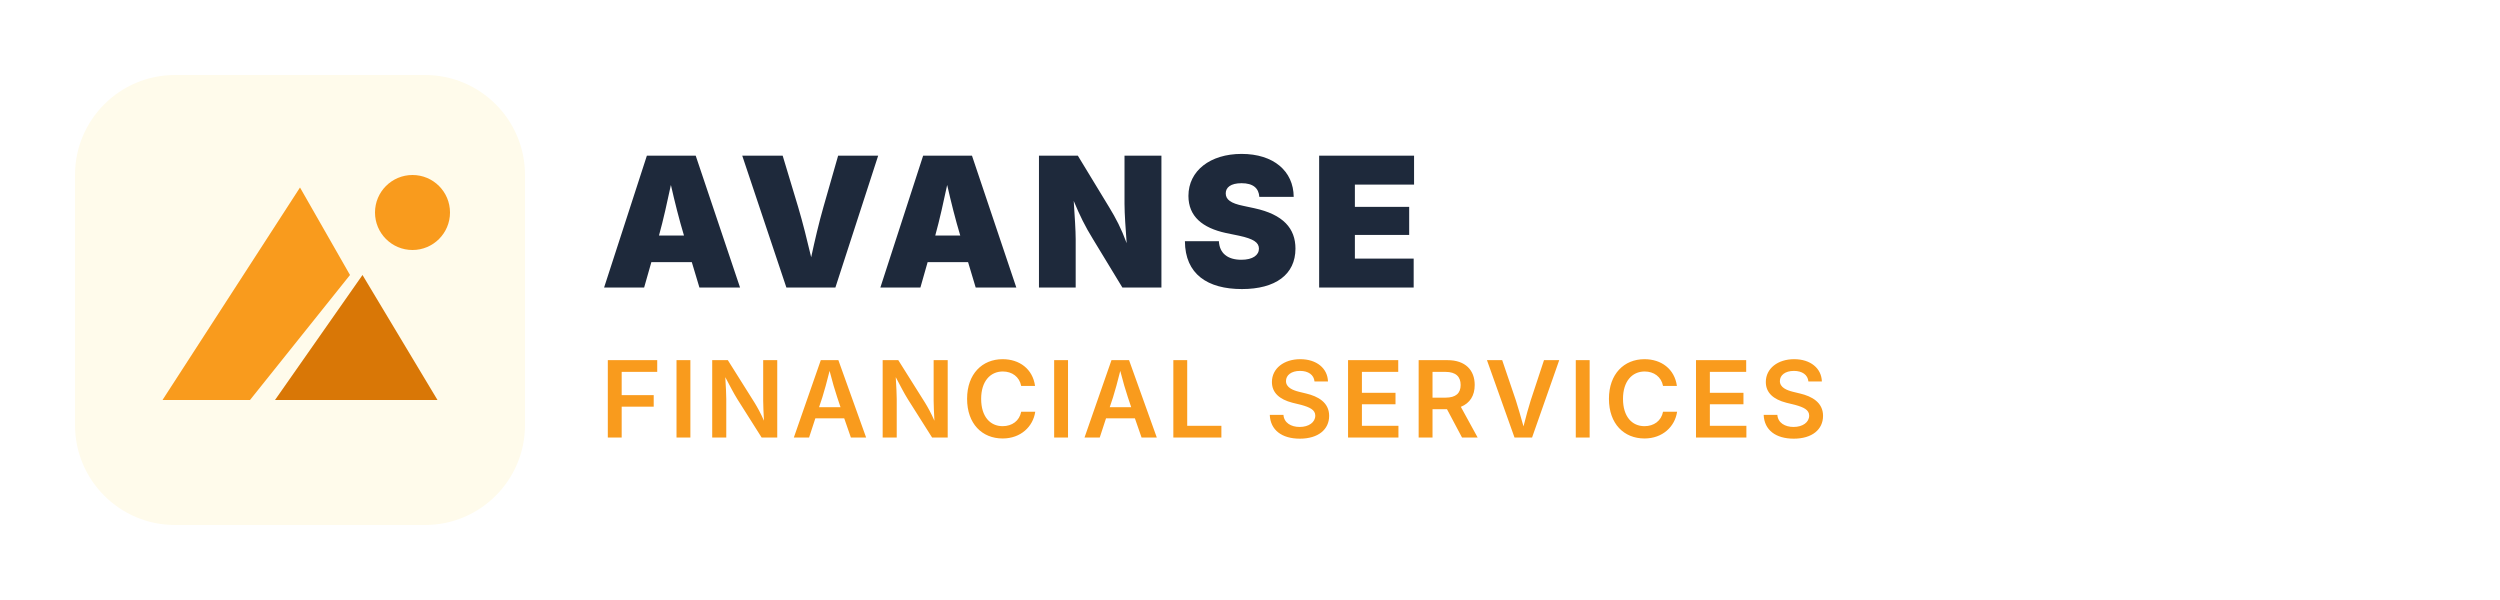
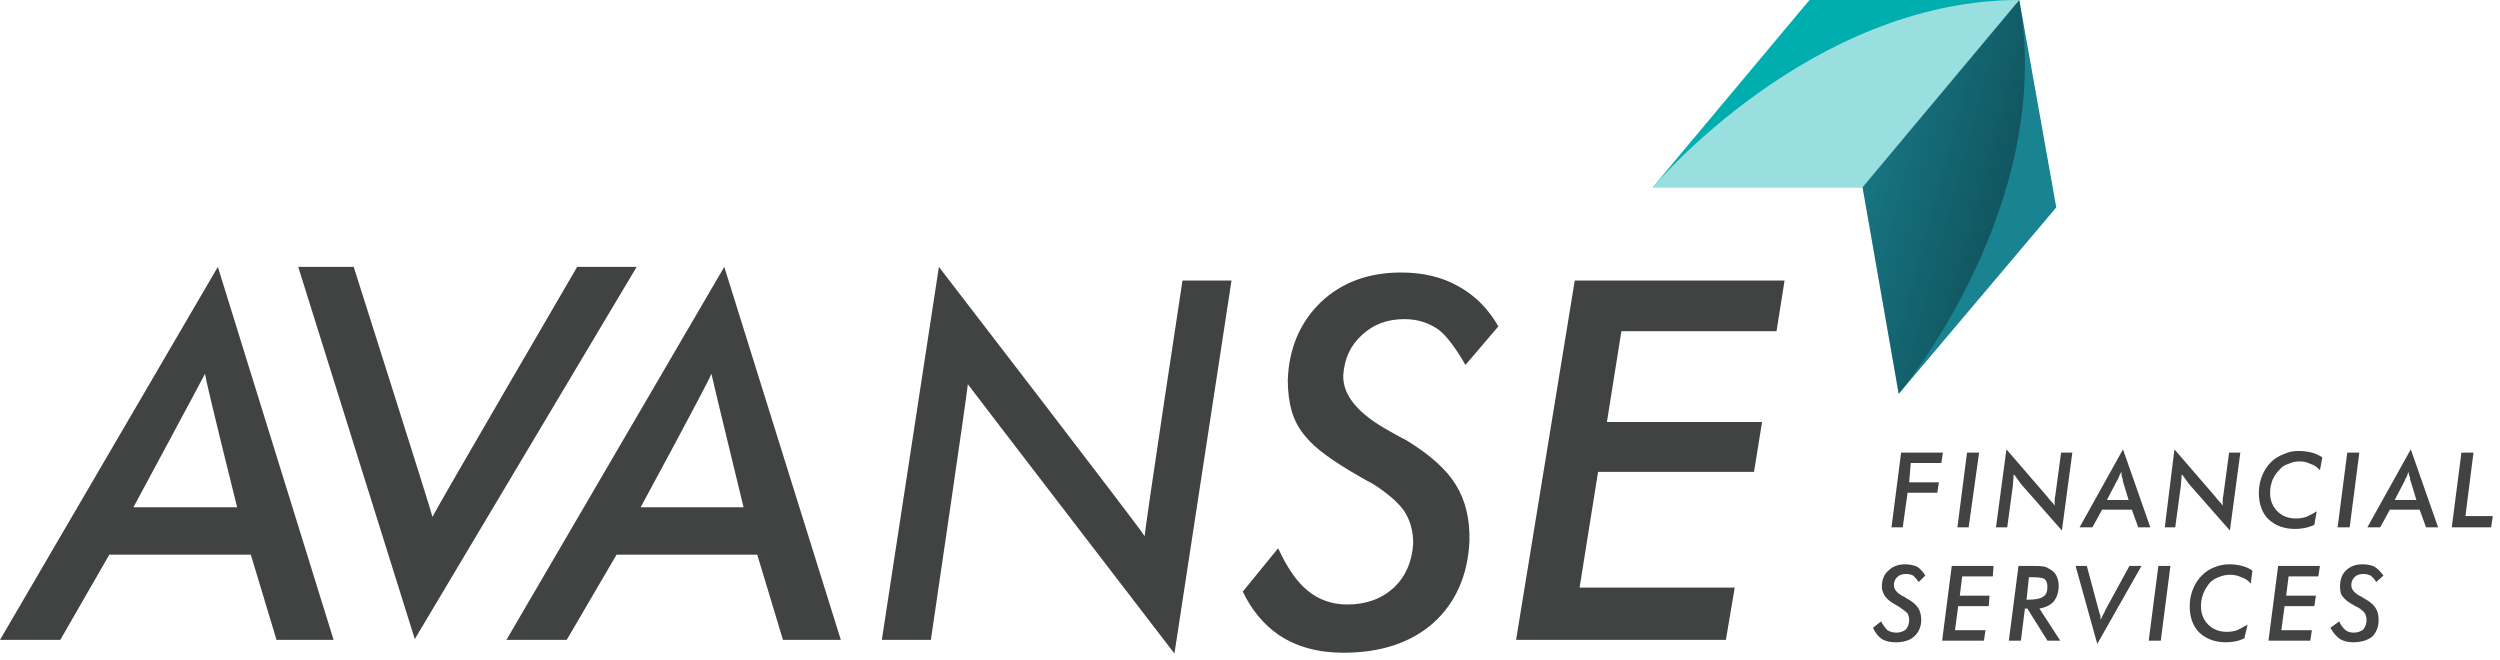
- <svg xmlns="http://www.w3.org/2000/svg" viewBox="0 0 200 48" width="200" height="48">
-   <g transform="translate(6, 6)">
-     <rect width="36" height="36" rx="8" fill="#FFFBEB" />
-     <path d="M7 26l11-17 4 7-8 10h-7z" fill="#F99B1D" />
-     <path d="M16 26l7-10 6 10h-13z" fill="#D97706" />
-     <circle cx="27" cy="11" r="3" fill="#F99B1D" />
-   </g>
-   <text x="48" y="23" font-family="system-ui, -apple-system, sans-serif" font-weight="900" font-size="14.5" fill="#1E293B" letter-spacing="0.8">AVANSE</text>
-   <text x="48" y="35" font-family="system-ui, -apple-system, sans-serif" font-weight="600" font-size="8.5" fill="#F99B1D" letter-spacing="0.5">FINANCIAL SERVICES</text>
+ <svg xmlns="http://www.w3.org/2000/svg" width="311" height="82" viewBox="0 0 311 82" fill="none">
+   <path fill-rule="evenodd" clip-rule="evenodd" d="M0 79.6L27.1 33.2L41.5 79.6H34.4L31.2 69H13.6L7.5 79.6H0ZM16.6 63.1H29.5C29.5 63.1 25.7 47.9 25.5 46.5C25 47.5 16.6 63.1 16.6 63.1Z" fill="#414242" />
+   <path d="M109.7 79.6L116.8 33.2C116.8 33.2 141.9 65.8 142.4 66.7C142.4 65.8 147.1 34.9 147.1 34.9H153.2L146.1 81.3C146.1 81.3 120.9 48.5 120.4 47.8C120.3 49.1 115.8 79.6 115.8 79.6H109.7Z" fill="#414242" />
+   <path d="M188.6 79.6L195.9 34.9H222L221 41.2H201.7L199.9 52.5H219.2L218.2 58.7H198.8L196.5 73.1H215.8L214.7 79.6H188.6Z" fill="#414242" />
+   <path fill-rule="evenodd" clip-rule="evenodd" d="M63 79.6L90.1 33.2L104.6 79.6H97.4L94.2 69H76.7L70.5 79.6H63ZM79.7 63.1H92.5C92.5 63.1 88.8 47.9 88.5 46.5C88.1 47.6 79.7 63.1 79.7 63.1Z" fill="#414242" />
+   <path d="M37.1 33.2H44C44 33.2 53.7 63.7 53.8 64.3C54.3 63.2 71.8 33.2 71.8 33.2H79.2L51.6 79.5L37.1 33.2Z" fill="#414242" />
+   <path d="M231.7 23.3L251.2 0H225.1L205.6 23.3H231.7Z" fill="#00AEAF" />
+   <path opacity="0.6" d="M251.2 0L231.7 23.3H205.6C205.6 23.3 225.1 0 251.2 0Z" fill="url(#paint0_linear_260_3)" />
+   <path d="M231.7 23.3L251.2 0L255.8 25.8L236.2 49L231.7 23.3Z" fill="#198391" />
+   <path opacity="0.6" d="M251.2 0L231.7 23.3L236.2 49C236.2 49 255.8 25.7 251.2 0Z" fill="url(#paint1_linear_260_3)" style="mix-blend-mode:multiply" />
+   <path d="M175 54.8C174.467 54.533 173.733 54.133 172.8 53.6C168.933 51.467 167.033 49.167 167.1 46.7C167.233 44.633 168 42.967 169.4 41.7C170.8 40.367 172.567 39.7 174.7 39.7C176.233 39.7 177.6 40.1 178.8 40.9C180 41.7 181.4 43.8 182.3 45.4L186.4 40.6C185.133 38.4 183.467 36.733 181.4 35.6C179.4 34.467 177.033 33.9 174.3 33.9C170.233 33.9 166.9 35.133 164.3 37.6C161.7 40.133 160.333 43.367 160.2 47.3C160.2 48.7 160.367 50 160.7 51.2C161.1 52.467 161.7 53.533 162.5 54.4C163.567 55.733 165.733 57.333 169 59.2C169.8 59.667 170.4 60 170.8 60.2C172.667 61.4 173.967 62.533 174.7 63.6C175.433 64.733 175.8 66.067 175.8 67.6C175.667 69.867 174.867 71.7 173.4 73.1C171.867 74.5 169.933 75.2 167.6 75.2C165.733 75.2 164.1 74.633 162.7 73.5C161.367 72.433 160.133 70.667 159 68.2L154.6 73.6C155.733 75.933 157.233 77.733 159.1 79C161.3 80.467 163.967 81.2 167.1 81.2C171.767 81.2 175.5 79.967 178.3 77.5C181.1 74.967 182.6 71.567 182.8 67.3C182.867 64.567 182.3 62.233 181.1 60.3C179.967 58.433 177.933 56.6 175 54.8Z" fill="#414242" />
+   <path d="M235.3 65.6L236.5 56.3H241.7L241.5 57.6H237.7L237.5 60H241.2L241 61.3H237.3L236.7 65.6H235.3Z" fill="#414242" />
+   <path d="M243.5 65.6L244.7 56.3H246.2L244.9 65.6H243.5Z" fill="#414242" />
+   <path d="M248.3 65.6L249.6 55.9L254.7 61.8C254.833 62 255 62.2 255.2 62.4C255.333 62.533 255.467 62.7 255.6 62.9C255.6 62.7 255.6 62.5 255.6 62.3C255.6 62.1 255.633 61.833 255.7 61.5L256.4 56.3H257.8L256.5 66L251.4 60.2C251.2 59.933 251.033 59.7 250.9 59.5C250.767 59.3 250.633 59.133 250.5 59C250.5 59.267 250.467 59.7 250.4 60.3C250.4 60.367 250.4 60.4 250.4 60.4L249.7 65.6H248.3Z" fill="#414242" />
+   <path fill-rule="evenodd" clip-rule="evenodd" d="M258.7 65.6L264.1 55.9L267.5 65.6H266L265.2 63.4H261.5L260.3 65.6H258.7ZM262.1 62.2H264.8L264.1 59.9C264.1 59.767 264.067 59.6 264 59.4C263.933 59.267 263.9 59.033 263.9 58.7C263.767 58.9 263.667 59.1 263.6 59.3C263.533 59.5 263.433 59.7 263.3 59.9L262.1 62.2Z" fill="#414242" />
+   <path d="M269.3 65.6L270.5 55.9L275.6 61.8C275.733 62 275.9 62.2 276.1 62.4C276.233 62.533 276.367 62.7 276.5 62.9C276.5 62.7 276.5 62.5 276.5 62.3C276.5 62.1 276.533 61.833 276.6 61.5L277.3 56.3H278.7L277.4 66L272.3 60.2C272.1 59.933 271.933 59.7 271.8 59.5C271.667 59.3 271.533 59.133 271.4 59C271.4 59.267 271.367 59.7 271.3 60.3C271.3 60.367 271.3 60.4 271.3 60.4L270.6 65.6H269.3Z" fill="#414242" />
+   <path d="M288.9 56.9L288.6 58.5C288.267 58.1 287.867 57.833 287.4 57.7C287 57.5 286.567 57.4 286.1 57.4C285.567 57.4 285.1 57.5 284.7 57.7C284.233 57.833 283.867 58.067 283.6 58.4C283.2 58.8 282.9 59.233 282.7 59.7C282.5 60.233 282.4 60.767 282.4 61.3C282.4 62.233 282.7 63 283.3 63.6C283.9 64.2 284.667 64.5 285.6 64.5C286.067 64.5 286.5 64.433 286.9 64.3C287.367 64.1 287.8 63.867 288.2 63.6L287.9 65.3C287.433 65.5 287 65.633 286.6 65.7C286.267 65.767 285.9 65.8 285.5 65.8C284.167 65.8 283.067 65.4 282.2 64.6C281.4 63.8 281 62.7 281 61.3C281 60.567 281.133 59.867 281.4 59.2C281.667 58.533 282.033 57.967 282.5 57.5C282.967 57.033 283.5 56.7 284.1 56.5C284.633 56.233 285.233 56.1 285.9 56.1C286.5 56.1 287.067 56.167 287.6 56.3C288.067 56.433 288.5 56.633 288.9 56.9Z" fill="#414242" />
+   <path d="M290.8 65.6L292 56.3H293.5L292.3 65.6H290.8Z" fill="#414242" />
+   <path fill-rule="evenodd" clip-rule="evenodd" d="M294.5 65.6L299.9 55.9L303.3 65.6H301.8L301 63.4H297.3L296.1 65.6H294.5ZM297.9 62.2H300.6L299.9 59.9C299.833 59.767 299.8 59.6 299.8 59.4C299.733 59.267 299.667 59.033 299.6 58.7C299.533 58.9 299.467 59.1 299.4 59.3C299.267 59.5 299.167 59.7 299.1 59.9L297.9 62.2Z" fill="#414242" />
+   <path d="M305 65.6L306.2 56.3H307.7L306.7 64.2H310.1L309.9 65.6H305Z" fill="#414242" />
+   <path d="M233 78.1L234 77.3C234.267 77.767 234.533 78.133 234.8 78.4C235.133 78.6 235.5 78.7 235.9 78.7C236.367 78.7 236.767 78.567 237.1 78.3C237.367 77.967 237.5 77.567 237.5 77.1C237.5 76.833 237.433 76.567 237.3 76.3C237.1 76.1 236.8 75.867 236.4 75.6C236.333 75.533 236.233 75.467 236.1 75.4C235.367 75 234.9 74.667 234.7 74.4C234.5 74.2 234.367 74 234.3 73.8C234.167 73.533 234.1 73.267 234.1 73C234.1 72.133 234.367 71.467 234.9 71C235.433 70.467 236.133 70.2 237 70.2C237.533 70.2 238.033 70.3 238.5 70.5C238.9 70.767 239.233 71.133 239.5 71.6L238.7 72.4C238.433 72.067 238.2 71.8 238 71.6C237.733 71.467 237.433 71.4 237.1 71.4C236.633 71.4 236.267 71.533 236 71.8C235.733 72.067 235.6 72.4 235.6 72.8C235.6 73.333 236 73.8 236.8 74.2C237 74.333 237.167 74.433 237.3 74.5C237.9 74.833 238.333 75.2 238.6 75.6C238.867 76 239 76.5 239 77.1C239 77.967 238.7 78.667 238.1 79.2C237.567 79.667 236.8 79.9 235.8 79.9C235.133 79.9 234.567 79.767 234.1 79.5C233.633 79.167 233.267 78.7 233 78.1Z" fill="#414242" />
+   <path d="M241.6 79.7L242.8 70.4H248L247.9 71.7H244.1L243.8 74.1H247.5L247.4 75.4H243.6L243.2 78.4H247L246.8 79.7H241.6Z" fill="#414242" />
+   <path fill-rule="evenodd" clip-rule="evenodd" d="M251.4 79.7H249.9L251.1 70.4H252.8C253.533 70.4 254.067 70.433 254.4 70.5C254.733 70.633 255.033 70.8 255.3 71C255.567 71.2 255.767 71.467 255.9 71.8C256.033 72.133 256.1 72.5 256.1 72.9C256.1 73.633 255.9 74.267 255.5 74.8C255.1 75.267 254.5 75.567 253.7 75.7L256.3 79.7H254.7L252.2 75.7H251.9L251.4 79.7ZM252.1 74.6H252.3C253.233 74.6 253.867 74.467 254.2 74.2C254.533 74 254.7 73.6 254.7 73C254.7 72.533 254.567 72.2 254.3 72C254.033 71.867 253.5 71.8 252.7 71.8H252.4L252.1 74.6Z" fill="#414242" />
+   <path d="M258.2 70.4H259.6L261.1 76C261.167 76.267 261.233 76.467 261.3 76.6C261.3 76.8 261.3 76.967 261.3 77.1C261.433 76.9 261.533 76.7 261.6 76.5C261.733 76.3 261.833 76.1 261.9 75.9L264.9 70.4H266.4L260.9 80.1L258.2 70.4Z" fill="#414242" />
+   <path d="M267.3 79.7L268.5 70.4H270L268.8 79.7H267.3Z" fill="#414242" />
+   <path d="M280.2 71L280 72.6C279.667 72.2 279.267 71.933 278.8 71.8C278.4 71.6 277.933 71.5 277.4 71.5C276.933 71.5 276.467 71.6 276 71.8C275.6 71.933 275.233 72.167 274.9 72.5C274.567 72.9 274.3 73.333 274.1 73.8C273.9 74.333 273.8 74.867 273.8 75.4C273.8 76.333 274.1 77.1 274.7 77.7C275.3 78.3 276.067 78.6 277 78.6C277.467 78.6 277.9 78.533 278.3 78.4C278.7 78.2 279.133 77.967 279.6 77.7L279.2 79.4C278.8 79.6 278.4 79.733 278 79.8C277.6 79.867 277.233 79.9 276.9 79.9C275.567 79.9 274.467 79.5 273.6 78.7C272.8 77.9 272.4 76.8 272.4 75.4C272.4 74.667 272.533 73.967 272.8 73.3C273.067 72.633 273.433 72.067 273.9 71.6C274.367 71.133 274.867 70.8 275.4 70.6C276 70.333 276.633 70.2 277.3 70.2C277.9 70.2 278.433 70.267 278.9 70.4C279.433 70.533 279.867 70.733 280.2 71Z" fill="#414242" />
+   <path d="M282.2 79.7L283.4 70.4H288.6L288.4 71.7H284.7L284.4 74.1H288.1L287.9 75.4H284.2L283.8 78.4H287.6L287.4 79.7H282.2Z" fill="#414242" />
+   <path d="M289.9 78.1L291 77.3C291.2 77.767 291.467 78.133 291.8 78.4C292.067 78.6 292.4 78.7 292.8 78.7C293.267 78.7 293.667 78.567 294 78.3C294.267 77.967 294.4 77.567 294.4 77.1C294.4 76.833 294.333 76.567 294.2 76.3C294.067 76.1 293.8 75.867 293.4 75.6C293.267 75.533 293.133 75.467 293 75.4C292.267 75 291.8 74.667 291.6 74.4C291.4 74.2 291.267 74 291.2 73.8C291.133 73.533 291.1 73.267 291.1 73C291.1 72.133 291.333 71.467 291.8 71C292.333 70.467 293.033 70.2 293.9 70.2C294.5 70.2 295 70.3 295.4 70.5C295.8 70.767 296.167 71.133 296.5 71.6L295.6 72.4C295.4 72.067 295.167 71.8 294.9 71.6C294.633 71.467 294.333 71.4 294 71.4C293.533 71.4 293.167 71.533 292.9 71.8C292.633 72.067 292.5 72.4 292.5 72.8C292.5 73.333 292.9 73.8 293.7 74.2C293.9 74.333 294.067 74.433 294.2 74.5C294.8 74.833 295.233 75.2 295.5 75.6C295.767 76 295.9 76.5 295.9 77.1C295.9 77.967 295.633 78.667 295.1 79.2C294.5 79.667 293.7 79.9 292.7 79.9C292.1 79.9 291.567 79.767 291.1 79.5C290.633 79.167 290.233 78.7 289.9 78.1Z" fill="#414242" />
+   <defs>
+     <linearGradient id="paint0_linear_260_3" x1="271.585" y1="12.822" x2="255.411" y2="-21.76" gradientUnits="userSpaceOnUse">
+       <stop stop-color="white" />
+       <stop offset="1" stop-color="white" />
+     </linearGradient>
+     <linearGradient id="paint1_linear_260_3" x1="235.078" y1="-17.788" x2="271.948" y2="-7.861" gradientUnits="userSpaceOnUse">
+       <stop stop-color="white" />
+       <stop offset="1" stop-color="#221F1F" />
+     </linearGradient>
+   </defs>
</svg>
